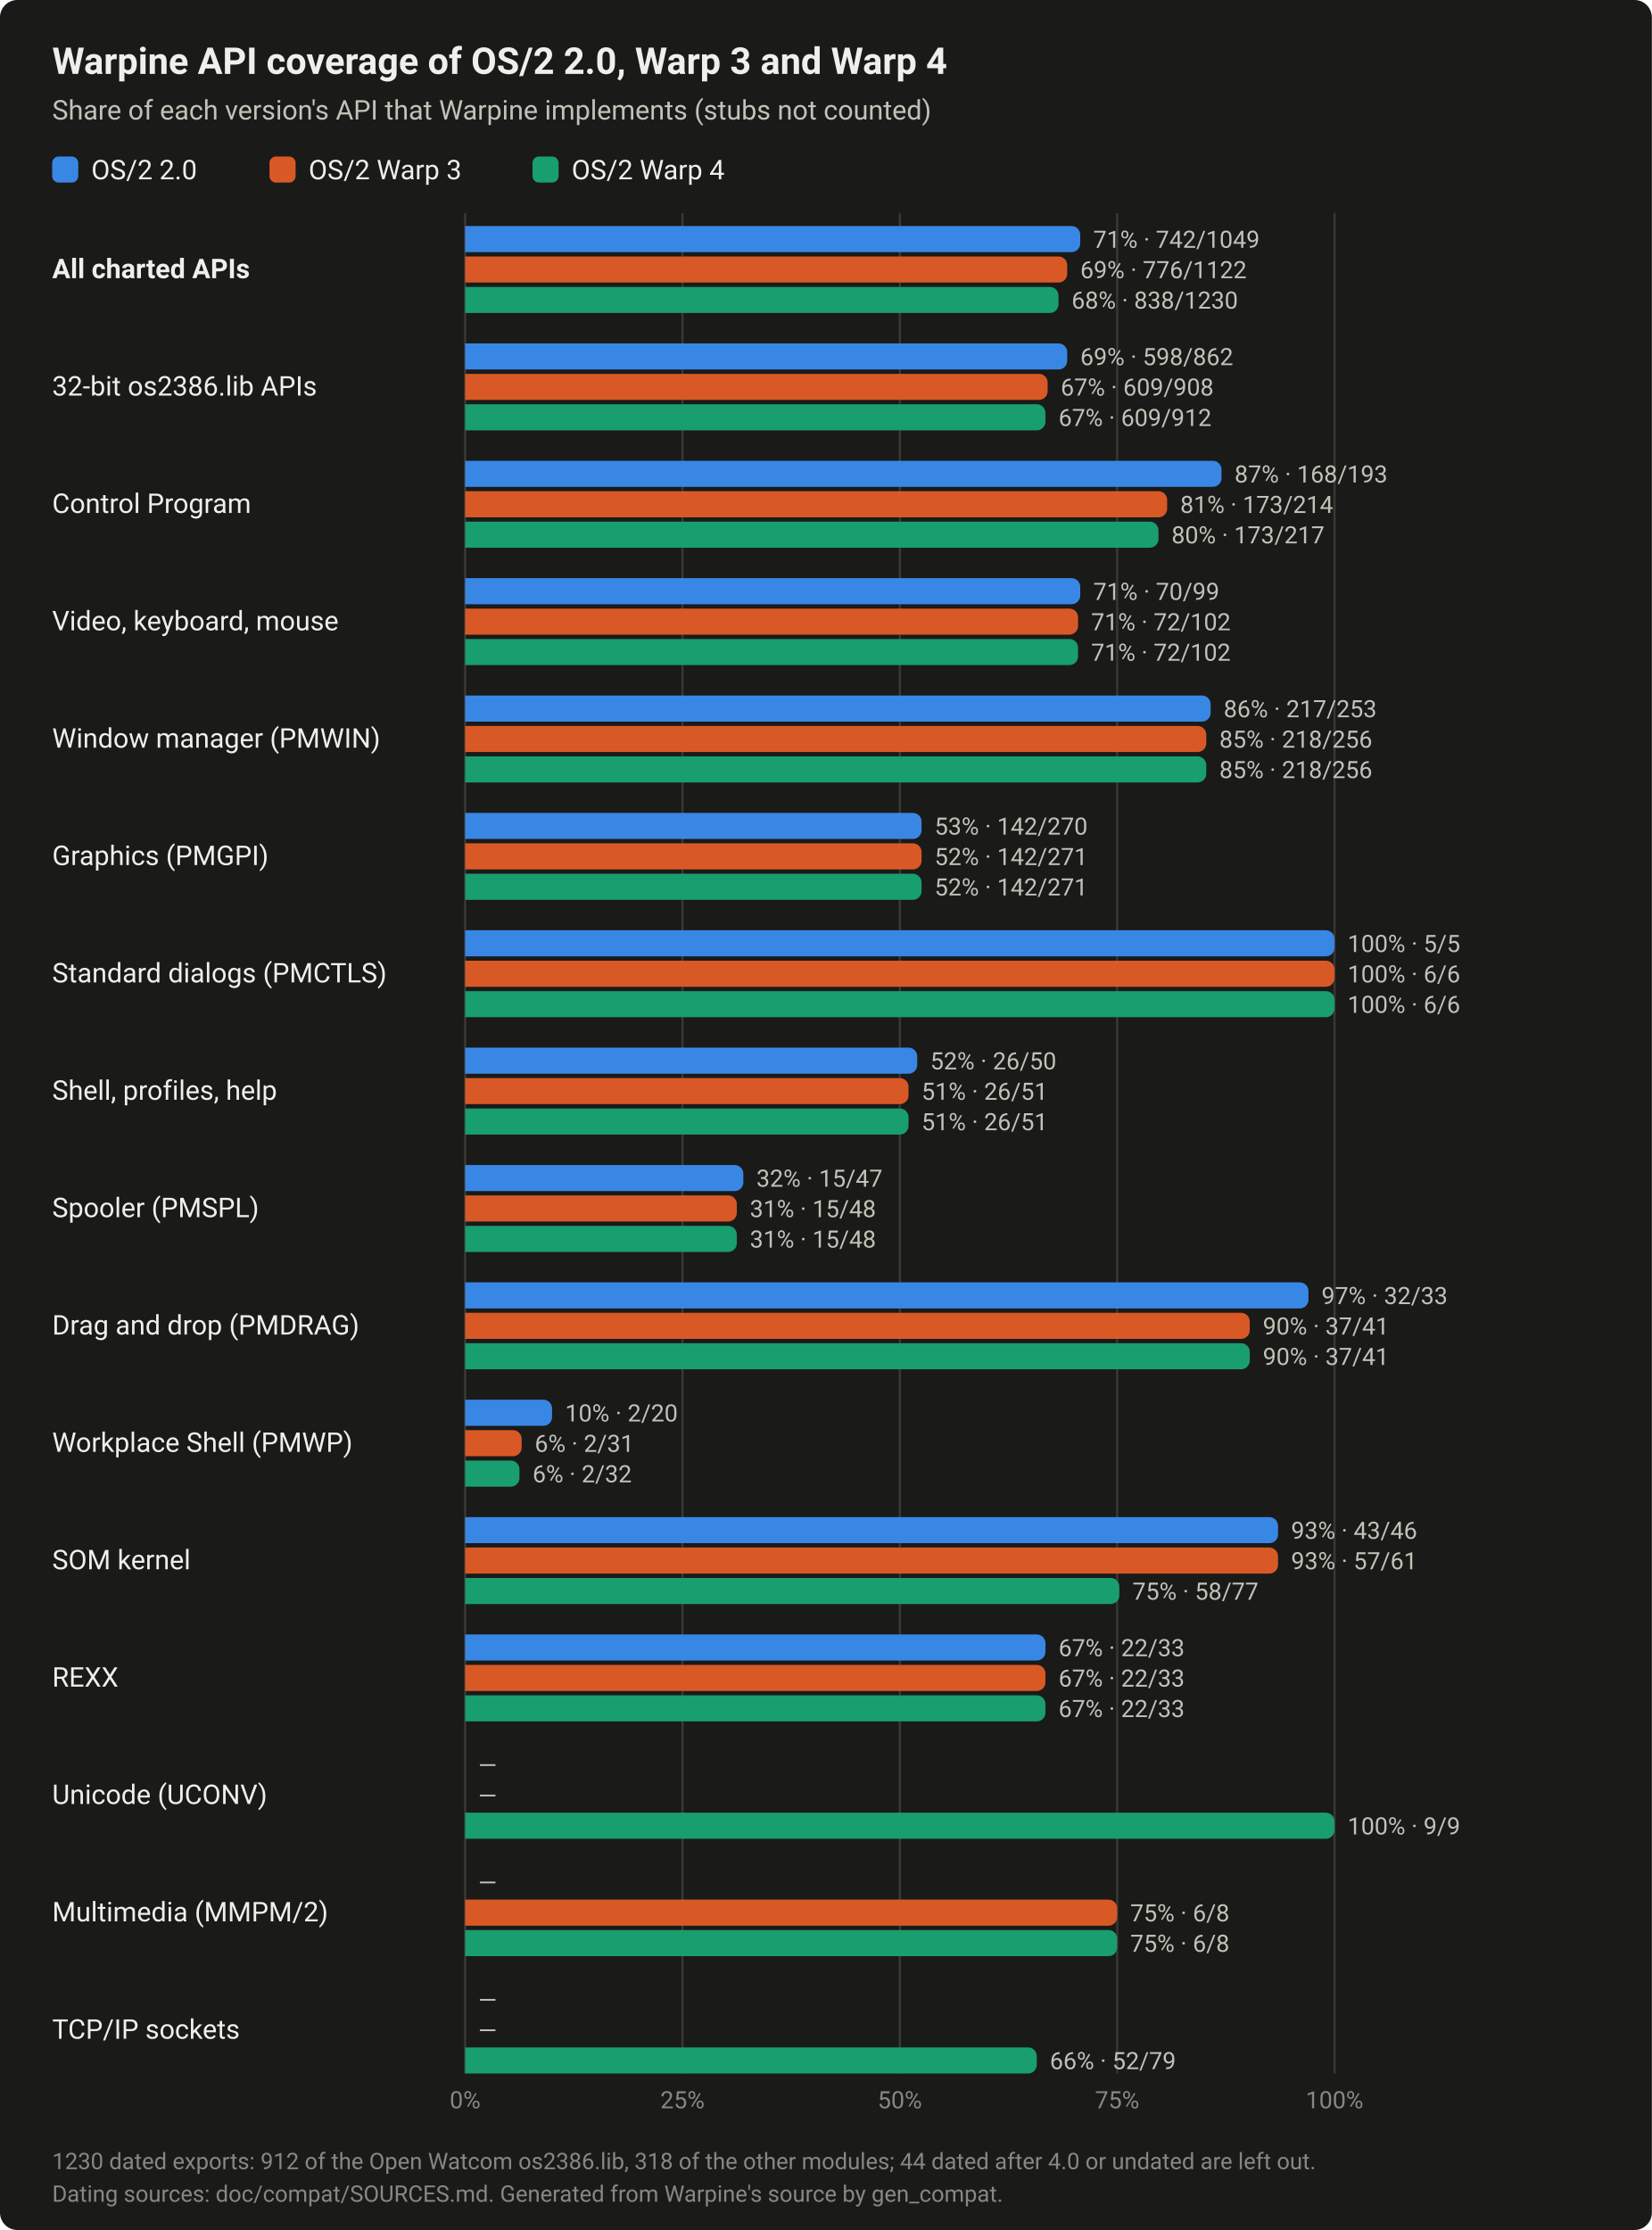
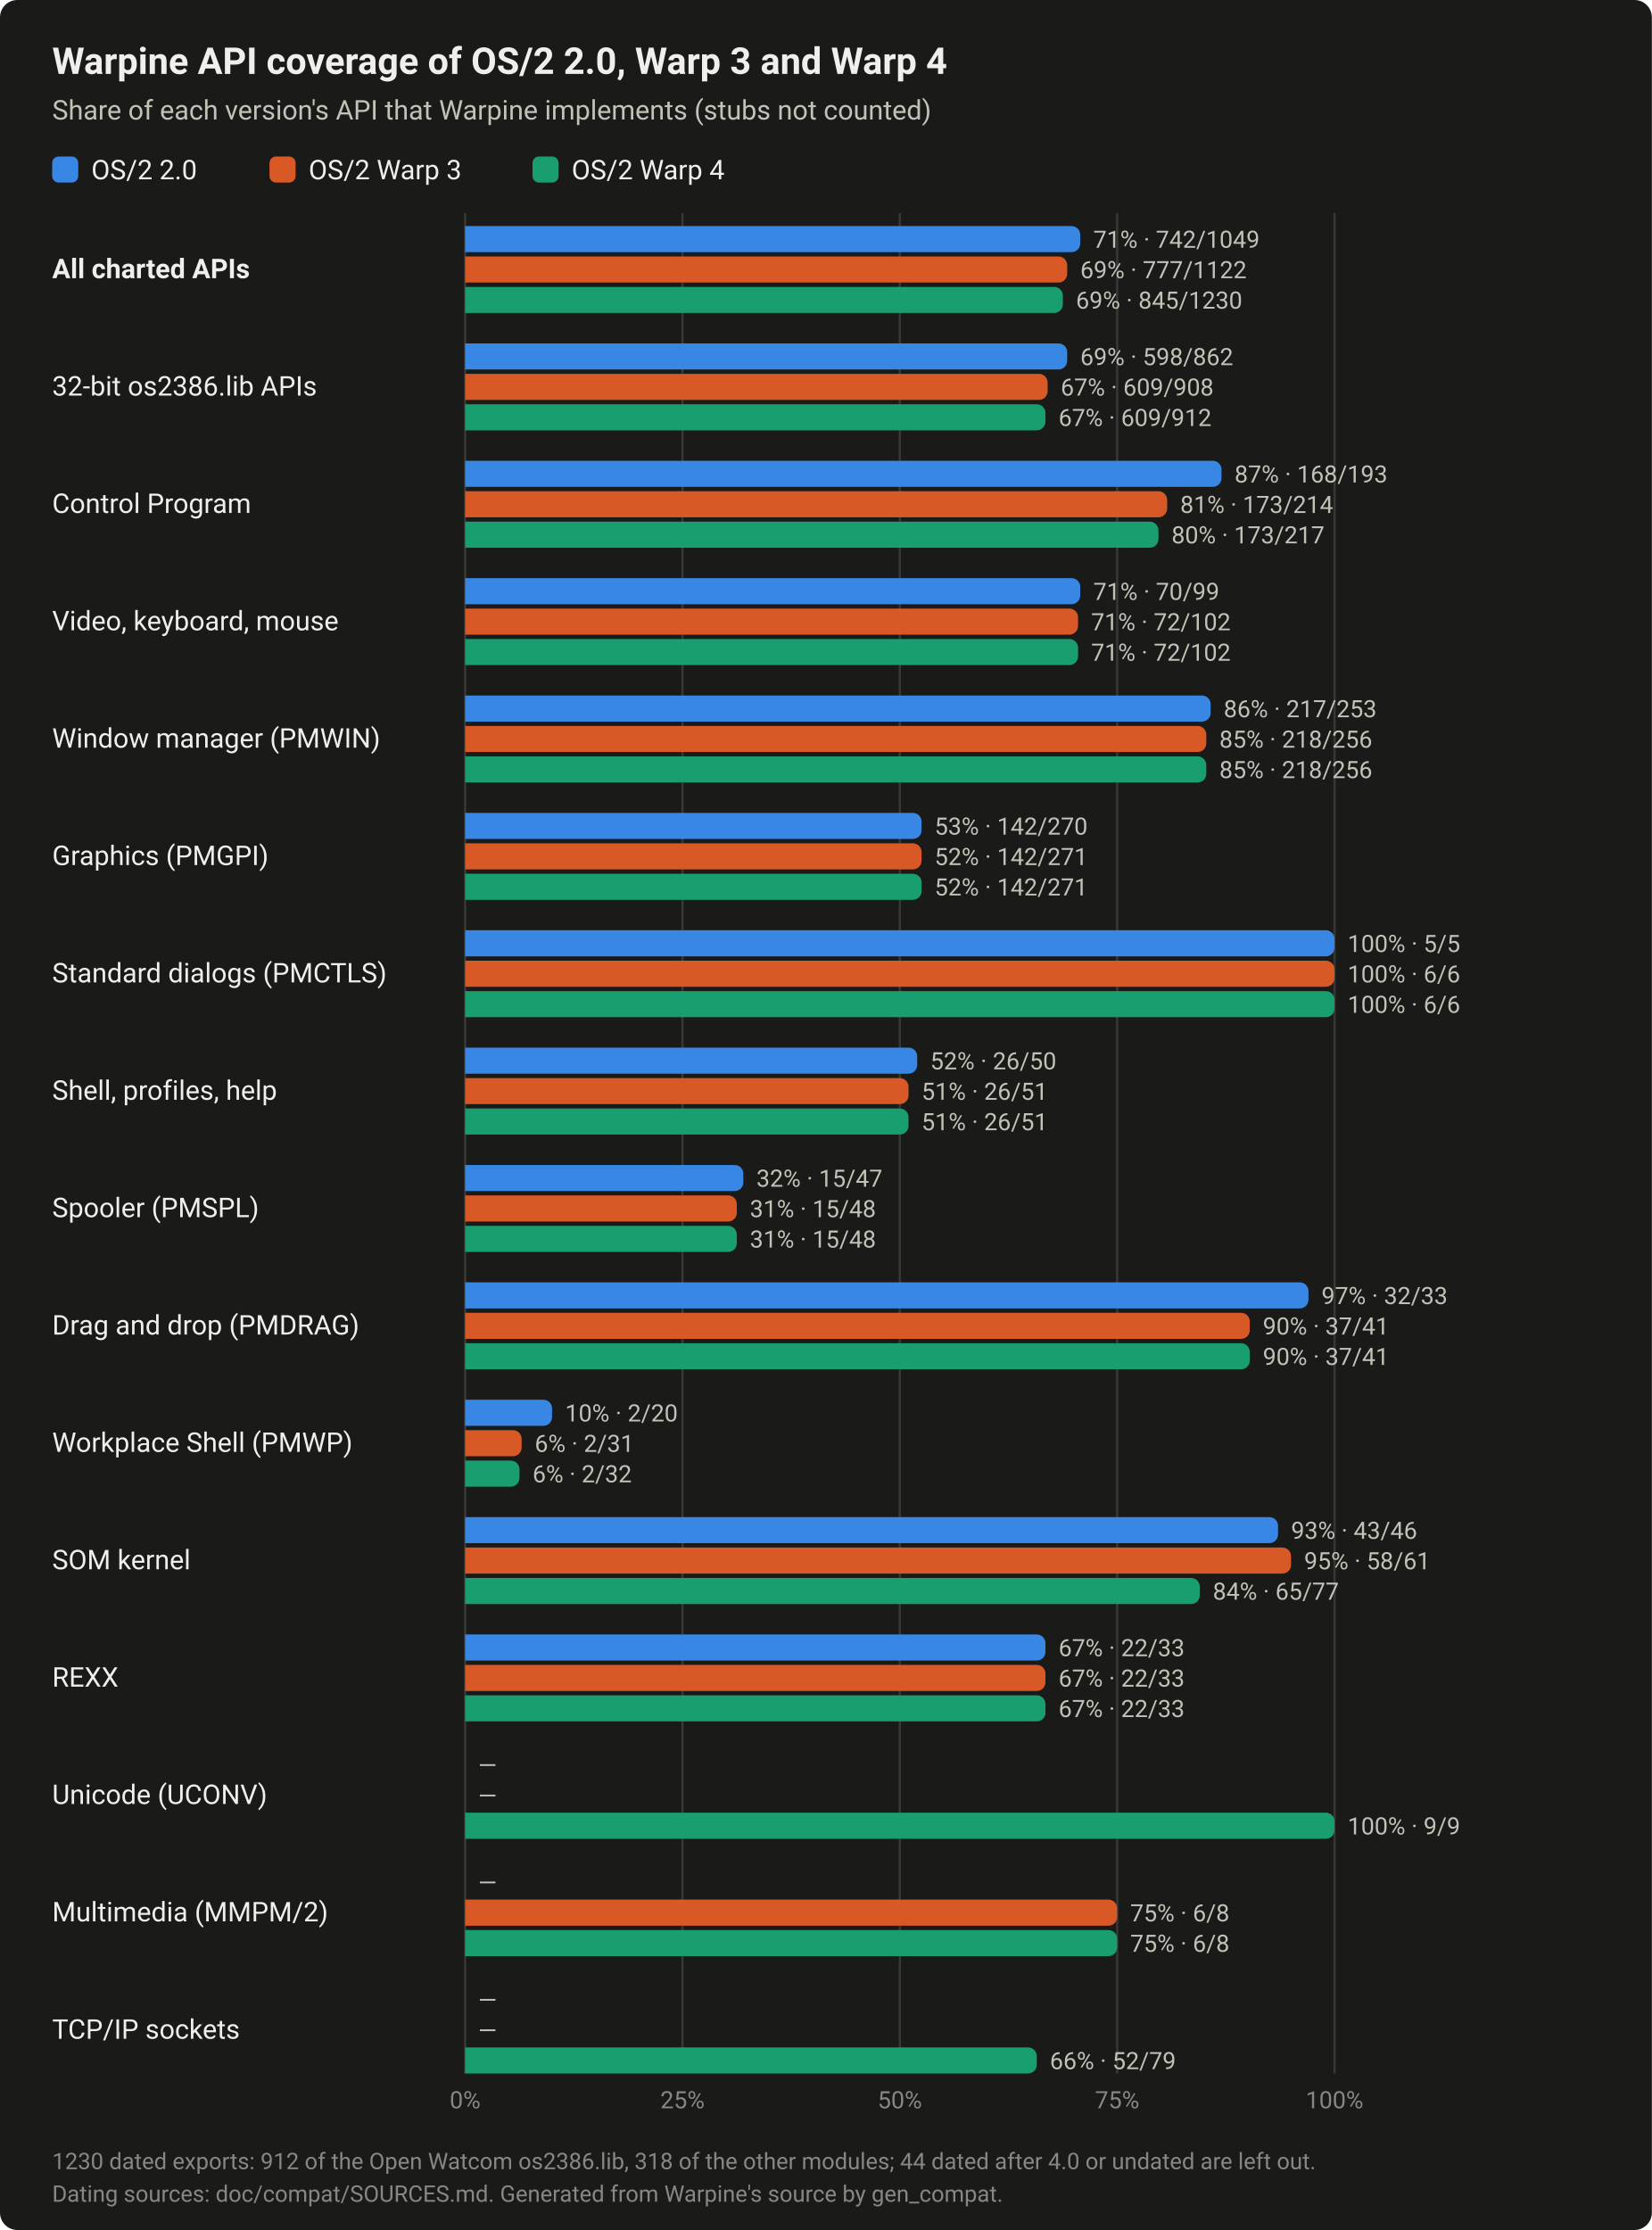
<svg xmlns="http://www.w3.org/2000/svg" width="760" height="1026" viewBox="0 0 760 1026" role="img" aria-labelledby="t d" font-family="system-ui, -apple-system, 'Segoe UI', Roboto, 'Helvetica Neue', Arial, sans-serif">
  <rect width="760" height="1026" rx="8" fill="#1a1a19" />
  <text x="24" y="34" font-size="17" font-weight="600" fill="#f0efec">Warpine API coverage of OS/2 2.0, Warp 3 and Warp 4</text>
  <text x="24" y="55" font-size="12.5" fill="#c3c2b7">Share of each version's API that Warpine implements (stubs not counted)</text>
  <rect x="24" y="72" width="12" height="12" rx="3" fill="#3987e5" />
  <text x="42" y="82.5" font-size="12.5" fill="#f0efec">OS/2 2.0</text>
  <rect x="124" y="72" width="12" height="12" rx="3" fill="#d95926" />
  <text x="142" y="82.5" font-size="12.5" fill="#f0efec">OS/2 Warp 3</text>
  <rect x="245" y="72" width="12" height="12" rx="3" fill="#199e70" />
  <text x="263" y="82.5" font-size="12.5" fill="#f0efec">OS/2 Warp 4</text>
  <line x1="214" y1="98" x2="214" y2="954" stroke="#383835" stroke-width="1" />
  <text x="214" y="970" font-size="11" text-anchor="middle" fill="#898781">0%</text>
  <line x1="314" y1="98" x2="314" y2="954" stroke="#383835" stroke-width="1" />
  <text x="314" y="970" font-size="11" text-anchor="middle" fill="#898781">25%</text>
  <line x1="414" y1="98" x2="414" y2="954" stroke="#383835" stroke-width="1" />
  <text x="414" y="970" font-size="11" text-anchor="middle" fill="#898781">50%</text>
  <line x1="514" y1="98" x2="514" y2="954" stroke="#383835" stroke-width="1" />
  <text x="514" y="970" font-size="11" text-anchor="middle" fill="#898781">75%</text>
  <line x1="614" y1="98" x2="614" y2="954" stroke="#383835" stroke-width="1" />
  <text x="614" y="970" font-size="11" text-anchor="middle" fill="#898781">100%</text>
  <text x="24" y="128" font-size="12.5" font-weight="600" fill="#f0efec">All charted APIs</text>
  <path d="M214 104h279a4 4 0 0 1 4 4v4a4 4 0 0 1 -4 4h-279z" fill="#3987e5" />
  <text x="503" y="114" font-size="11" fill="#c3c2b7">71% · 742/1049</text>
  <path d="M214 118h273a4 4 0 0 1 4 4v4a4 4 0 0 1 -4 4h-273z" fill="#d95926" />
-   <text x="497" y="128" font-size="11" fill="#c3c2b7">69% · 776/1122</text>
-   <path d="M214 132h269a4 4 0 0 1 4 4v4a4 4 0 0 1 -4 4h-269z" fill="#199e70" />
-   <text x="493" y="142" font-size="11" fill="#c3c2b7">68% · 838/1230</text>
+   <text x="497" y="128" font-size="11" fill="#c3c2b7">69% · 777/1122</text>
+   <path d="M214 132h271a4 4 0 0 1 4 4v4a4 4 0 0 1 -4 4h-271z" fill="#199e70" />
+   <text x="495" y="142" font-size="11" fill="#c3c2b7">69% · 845/1230</text>
  <text x="24" y="182" font-size="12.5" font-weight="400" fill="#f0efec">32-bit os2386.lib APIs</text>
  <path d="M214 158h273a4 4 0 0 1 4 4v4a4 4 0 0 1 -4 4h-273z" fill="#3987e5" />
  <text x="497" y="168" font-size="11" fill="#c3c2b7">69% · 598/862</text>
  <path d="M214 172h264a4 4 0 0 1 4 4v4a4 4 0 0 1 -4 4h-264z" fill="#d95926" />
  <text x="488" y="182" font-size="11" fill="#c3c2b7">67% · 609/908</text>
  <path d="M214 186h263a4 4 0 0 1 4 4v4a4 4 0 0 1 -4 4h-263z" fill="#199e70" />
  <text x="487" y="196" font-size="11" fill="#c3c2b7">67% · 609/912</text>
  <text x="24" y="236" font-size="12.5" font-weight="400" fill="#f0efec">Control Program</text>
  <path d="M214 212h344a4 4 0 0 1 4 4v4a4 4 0 0 1 -4 4h-344z" fill="#3987e5" />
  <text x="568" y="222" font-size="11" fill="#c3c2b7">87% · 168/193</text>
  <path d="M214 226h319a4 4 0 0 1 4 4v4a4 4 0 0 1 -4 4h-319z" fill="#d95926" />
  <text x="543" y="236" font-size="11" fill="#c3c2b7">81% · 173/214</text>
  <path d="M214 240h315a4 4 0 0 1 4 4v4a4 4 0 0 1 -4 4h-315z" fill="#199e70" />
  <text x="539" y="250" font-size="11" fill="#c3c2b7">80% · 173/217</text>
  <text x="24" y="290" font-size="12.5" font-weight="400" fill="#f0efec">Video, keyboard, mouse</text>
  <path d="M214 266h279a4 4 0 0 1 4 4v4a4 4 0 0 1 -4 4h-279z" fill="#3987e5" />
  <text x="503" y="276" font-size="11" fill="#c3c2b7">71% · 70/99</text>
  <path d="M214 280h278a4 4 0 0 1 4 4v4a4 4 0 0 1 -4 4h-278z" fill="#d95926" />
  <text x="502" y="290" font-size="11" fill="#c3c2b7">71% · 72/102</text>
  <path d="M214 294h278a4 4 0 0 1 4 4v4a4 4 0 0 1 -4 4h-278z" fill="#199e70" />
  <text x="502" y="304" font-size="11" fill="#c3c2b7">71% · 72/102</text>
  <text x="24" y="344" font-size="12.5" font-weight="400" fill="#f0efec">Window manager (PMWIN)</text>
  <path d="M214 320h339a4 4 0 0 1 4 4v4a4 4 0 0 1 -4 4h-339z" fill="#3987e5" />
  <text x="563" y="330" font-size="11" fill="#c3c2b7">86% · 217/253</text>
  <path d="M214 334h337a4 4 0 0 1 4 4v4a4 4 0 0 1 -4 4h-337z" fill="#d95926" />
  <text x="561" y="344" font-size="11" fill="#c3c2b7">85% · 218/256</text>
  <path d="M214 348h337a4 4 0 0 1 4 4v4a4 4 0 0 1 -4 4h-337z" fill="#199e70" />
  <text x="561" y="358" font-size="11" fill="#c3c2b7">85% · 218/256</text>
  <text x="24" y="398" font-size="12.5" font-weight="400" fill="#f0efec">Graphics (PMGPI)</text>
  <path d="M214 374h206a4 4 0 0 1 4 4v4a4 4 0 0 1 -4 4h-206z" fill="#3987e5" />
  <text x="430" y="384" font-size="11" fill="#c3c2b7">53% · 142/270</text>
  <path d="M214 388h206a4 4 0 0 1 4 4v4a4 4 0 0 1 -4 4h-206z" fill="#d95926" />
  <text x="430" y="398" font-size="11" fill="#c3c2b7">52% · 142/271</text>
  <path d="M214 402h206a4 4 0 0 1 4 4v4a4 4 0 0 1 -4 4h-206z" fill="#199e70" />
  <text x="430" y="412" font-size="11" fill="#c3c2b7">52% · 142/271</text>
  <text x="24" y="452" font-size="12.5" font-weight="400" fill="#f0efec">Standard dialogs (PMCTLS)</text>
  <path d="M214 428h396a4 4 0 0 1 4 4v4a4 4 0 0 1 -4 4h-396z" fill="#3987e5" />
  <text x="620" y="438" font-size="11" fill="#c3c2b7">100% · 5/5</text>
  <path d="M214 442h396a4 4 0 0 1 4 4v4a4 4 0 0 1 -4 4h-396z" fill="#d95926" />
  <text x="620" y="452" font-size="11" fill="#c3c2b7">100% · 6/6</text>
  <path d="M214 456h396a4 4 0 0 1 4 4v4a4 4 0 0 1 -4 4h-396z" fill="#199e70" />
  <text x="620" y="466" font-size="11" fill="#c3c2b7">100% · 6/6</text>
  <text x="24" y="506" font-size="12.5" font-weight="400" fill="#f0efec">Shell, profiles, help</text>
  <path d="M214 482h204a4 4 0 0 1 4 4v4a4 4 0 0 1 -4 4h-204z" fill="#3987e5" />
  <text x="428" y="492" font-size="11" fill="#c3c2b7">52% · 26/50</text>
  <path d="M214 496h200a4 4 0 0 1 4 4v4a4 4 0 0 1 -4 4h-200z" fill="#d95926" />
  <text x="424" y="506" font-size="11" fill="#c3c2b7">51% · 26/51</text>
  <path d="M214 510h200a4 4 0 0 1 4 4v4a4 4 0 0 1 -4 4h-200z" fill="#199e70" />
  <text x="424" y="520" font-size="11" fill="#c3c2b7">51% · 26/51</text>
  <text x="24" y="560" font-size="12.5" font-weight="400" fill="#f0efec">Spooler (PMSPL)</text>
  <path d="M214 536h124a4 4 0 0 1 4 4v4a4 4 0 0 1 -4 4h-124z" fill="#3987e5" />
  <text x="348" y="546" font-size="11" fill="#c3c2b7">32% · 15/47</text>
  <path d="M214 550h121a4 4 0 0 1 4 4v4a4 4 0 0 1 -4 4h-121z" fill="#d95926" />
  <text x="345" y="560" font-size="11" fill="#c3c2b7">31% · 15/48</text>
  <path d="M214 564h121a4 4 0 0 1 4 4v4a4 4 0 0 1 -4 4h-121z" fill="#199e70" />
  <text x="345" y="574" font-size="11" fill="#c3c2b7">31% · 15/48</text>
  <text x="24" y="614" font-size="12.5" font-weight="400" fill="#f0efec">Drag and drop (PMDRAG)</text>
  <path d="M214 590h384a4 4 0 0 1 4 4v4a4 4 0 0 1 -4 4h-384z" fill="#3987e5" />
  <text x="608" y="600" font-size="11" fill="#c3c2b7">97% · 32/33</text>
  <path d="M214 604h357a4 4 0 0 1 4 4v4a4 4 0 0 1 -4 4h-357z" fill="#d95926" />
  <text x="581" y="614" font-size="11" fill="#c3c2b7">90% · 37/41</text>
  <path d="M214 618h357a4 4 0 0 1 4 4v4a4 4 0 0 1 -4 4h-357z" fill="#199e70" />
  <text x="581" y="628" font-size="11" fill="#c3c2b7">90% · 37/41</text>
  <text x="24" y="668" font-size="12.5" font-weight="400" fill="#f0efec">Workplace Shell (PMWP)</text>
  <path d="M214 644h36a4 4 0 0 1 4 4v4a4 4 0 0 1 -4 4h-36z" fill="#3987e5" />
  <text x="260" y="654" font-size="11" fill="#c3c2b7">10% · 2/20</text>
  <path d="M214 658h22a4 4 0 0 1 4 4v4a4 4 0 0 1 -4 4h-22z" fill="#d95926" />
  <text x="246" y="668" font-size="11" fill="#c3c2b7">6% · 2/31</text>
  <path d="M214 672h21a4 4 0 0 1 4 4v4a4 4 0 0 1 -4 4h-21z" fill="#199e70" />
  <text x="245" y="682" font-size="11" fill="#c3c2b7">6% · 2/32</text>
  <text x="24" y="722" font-size="12.5" font-weight="400" fill="#f0efec">SOM kernel</text>
  <path d="M214 698h370a4 4 0 0 1 4 4v4a4 4 0 0 1 -4 4h-370z" fill="#3987e5" />
  <text x="594" y="708" font-size="11" fill="#c3c2b7">93% · 43/46</text>
-   <path d="M214 712h370a4 4 0 0 1 4 4v4a4 4 0 0 1 -4 4h-370z" fill="#d95926" />
-   <text x="594" y="722" font-size="11" fill="#c3c2b7">93% · 57/61</text>
-   <path d="M214 726h297a4 4 0 0 1 4 4v4a4 4 0 0 1 -4 4h-297z" fill="#199e70" />
-   <text x="521" y="736" font-size="11" fill="#c3c2b7">75% · 58/77</text>
+   <path d="M214 712h376a4 4 0 0 1 4 4v4a4 4 0 0 1 -4 4h-376z" fill="#d95926" />
+   <text x="600" y="722" font-size="11" fill="#c3c2b7">95% · 58/61</text>
+   <path d="M214 726h334a4 4 0 0 1 4 4v4a4 4 0 0 1 -4 4h-334z" fill="#199e70" />
+   <text x="558" y="736" font-size="11" fill="#c3c2b7">84% · 65/77</text>
  <text x="24" y="776" font-size="12.5" font-weight="400" fill="#f0efec">REXX</text>
  <path d="M214 752h263a4 4 0 0 1 4 4v4a4 4 0 0 1 -4 4h-263z" fill="#3987e5" />
  <text x="487" y="762" font-size="11" fill="#c3c2b7">67% · 22/33</text>
  <path d="M214 766h263a4 4 0 0 1 4 4v4a4 4 0 0 1 -4 4h-263z" fill="#d95926" />
  <text x="487" y="776" font-size="11" fill="#c3c2b7">67% · 22/33</text>
  <path d="M214 780h263a4 4 0 0 1 4 4v4a4 4 0 0 1 -4 4h-263z" fill="#199e70" />
  <text x="487" y="790" font-size="11" fill="#c3c2b7">67% · 22/33</text>
  <text x="24" y="830" font-size="12.5" font-weight="400" fill="#f0efec">Unicode (UCONV)</text>
  <text x="220" y="816" font-size="11" fill="#c3c2b7">—</text>
  <text x="220" y="830" font-size="11" fill="#c3c2b7">—</text>
  <path d="M214 834h396a4 4 0 0 1 4 4v4a4 4 0 0 1 -4 4h-396z" fill="#199e70" />
  <text x="620" y="844" font-size="11" fill="#c3c2b7">100% · 9/9</text>
  <text x="24" y="884" font-size="12.5" font-weight="400" fill="#f0efec">Multimedia (MMPM/2)</text>
  <text x="220" y="870" font-size="11" fill="#c3c2b7">—</text>
  <path d="M214 874h296a4 4 0 0 1 4 4v4a4 4 0 0 1 -4 4h-296z" fill="#d95926" />
  <text x="520" y="884" font-size="11" fill="#c3c2b7">75% · 6/8</text>
  <path d="M214 888h296a4 4 0 0 1 4 4v4a4 4 0 0 1 -4 4h-296z" fill="#199e70" />
  <text x="520" y="898" font-size="11" fill="#c3c2b7">75% · 6/8</text>
  <text x="24" y="938" font-size="12.5" font-weight="400" fill="#f0efec">TCP/IP sockets</text>
  <text x="220" y="924" font-size="11" fill="#c3c2b7">—</text>
  <text x="220" y="938" font-size="11" fill="#c3c2b7">—</text>
  <path d="M214 942h259a4 4 0 0 1 4 4v4a4 4 0 0 1 -4 4h-259z" fill="#199e70" />
  <text x="483" y="952" font-size="11" fill="#c3c2b7">66% · 52/79</text>
  <text x="24" y="998" font-size="10.5" fill="#898781">1230 dated exports: 912 of the Open Watcom os2386.lib, 318 of the other modules; 44 dated after 4.0 or undated are left out.</text>
  <text x="24" y="1013" font-size="10.5" fill="#898781">Dating sources: doc/compat/SOURCES.md. Generated from Warpine's source by gen_compat.</text>
</svg>
